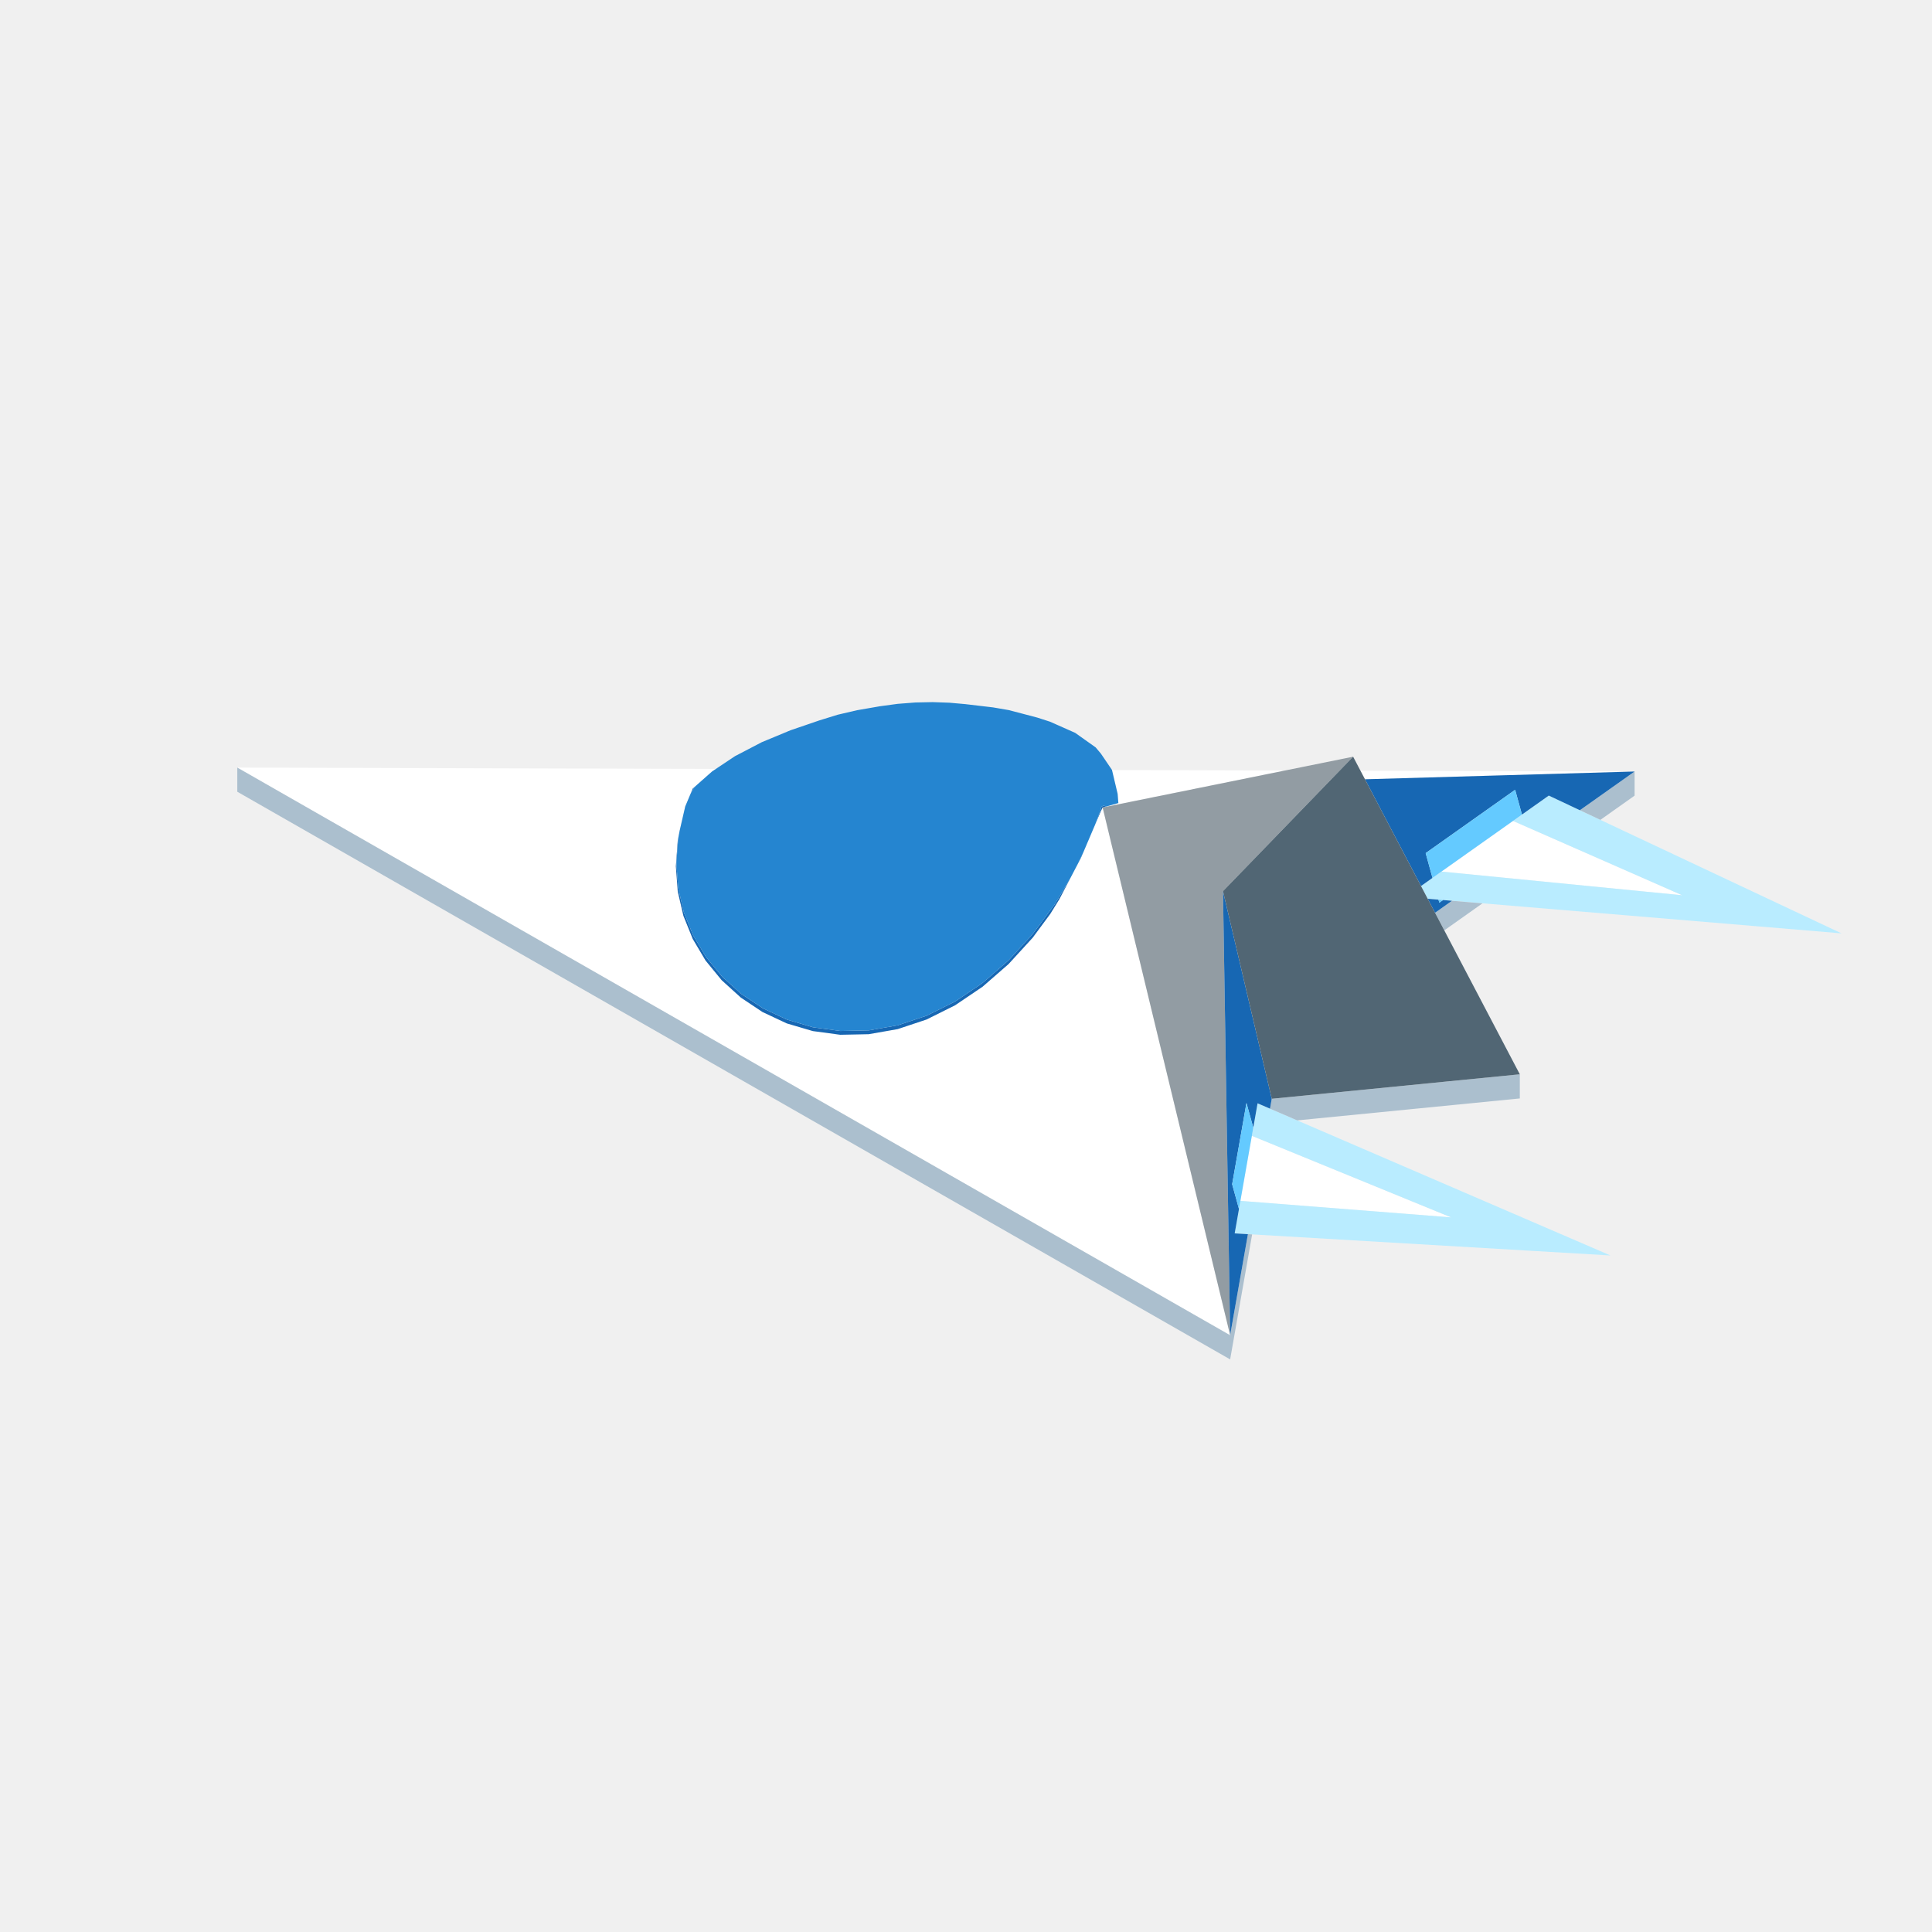
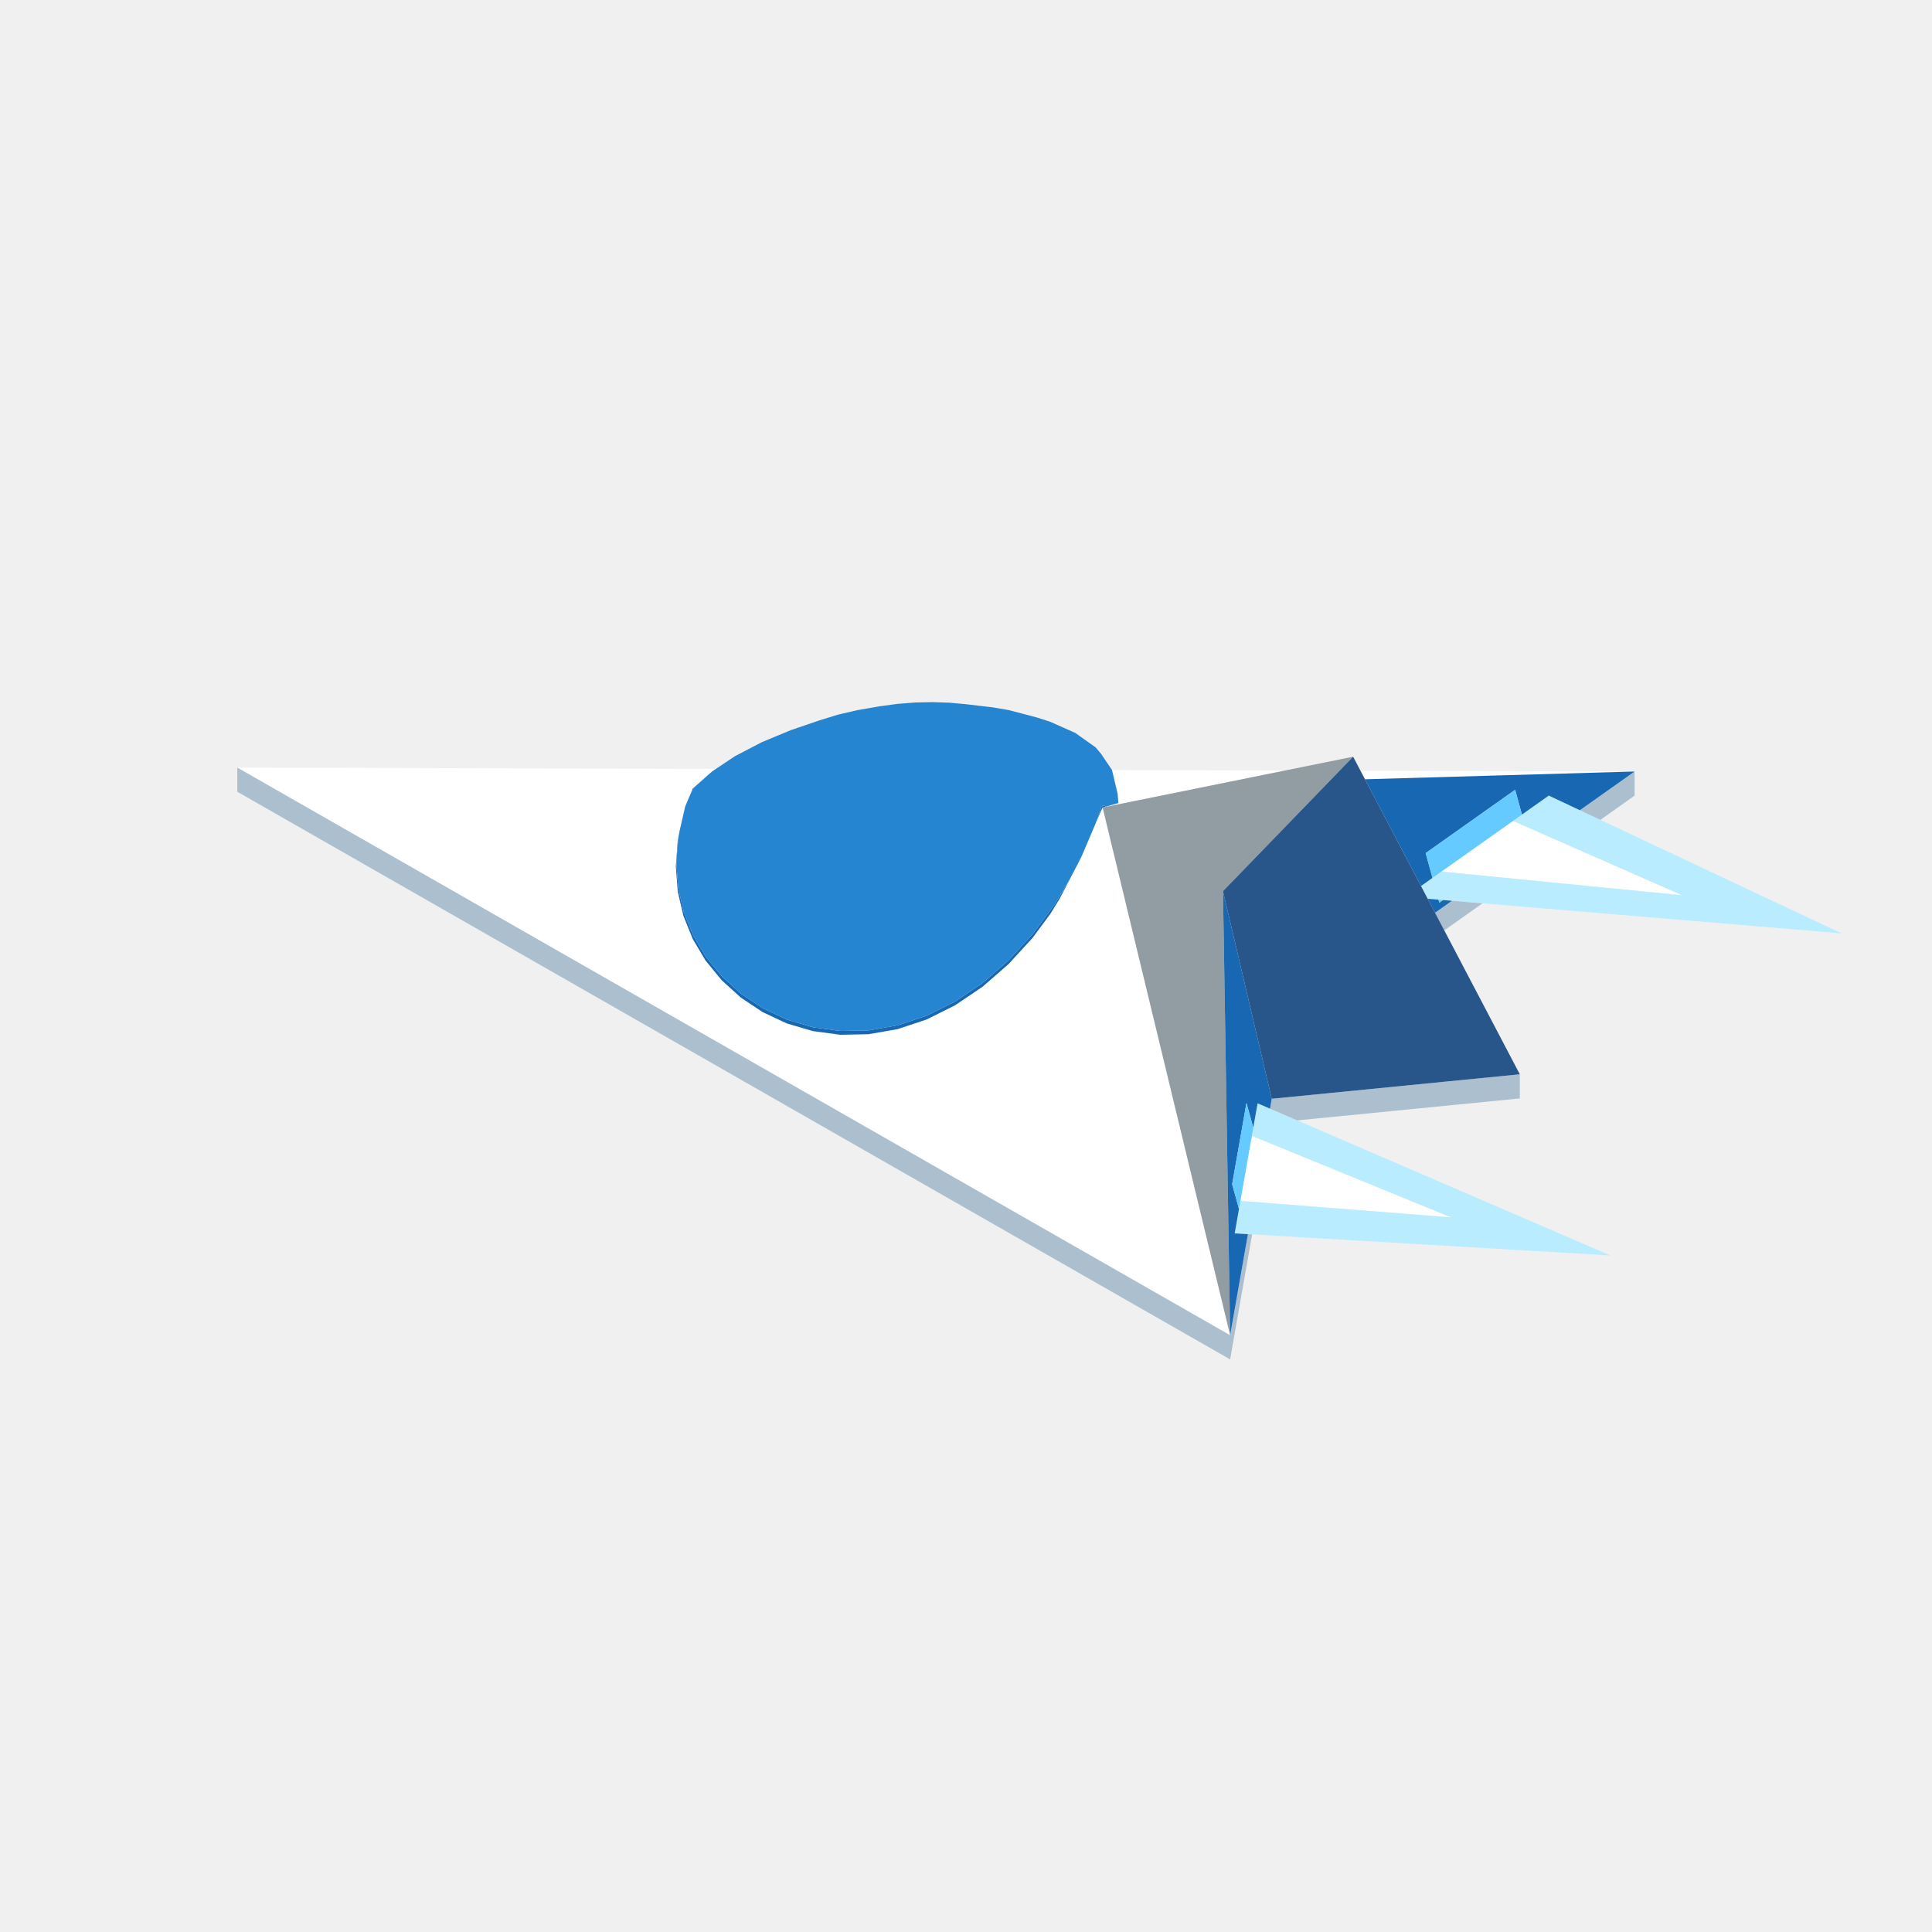
<svg xmlns="http://www.w3.org/2000/svg" width="96" height="96" viewBox="0 0 96 96">
  <path fill="#ffffff" d="M62.204,56.439L62.586,56.595L72.103,60.49L62.039,59.702L61.635,59.67ZM13.483,39.108L11.791,38.141L16.258,38.153L19.089,38.161L22.362,38.17L24.73,38.177L26.585,38.182L26.635,38.182L28.403,38.187L30.706,38.194L32.699,38.2L34.309,38.204L34.466,38.204L34.957,38.206L35.354,38.207L35.525,38.207L35.571,38.208L35.51,38.248L35.446,38.291L35.385,38.332L35.374,38.341L35.089,38.593L34.945,38.721L34.904,38.757L34.881,38.778L34.816,38.835L34.769,38.877L34.732,38.91L34.689,38.948L34.619,39.01L34.578,39.046L34.562,39.06L34.555,39.066L34.539,39.08L34.532,39.087L34.494,39.12L34.485,39.129L34.483,39.131L34.449,39.161L34.439,39.169L34.439,39.169L34.424,39.183L34.422,39.183L34.422,39.183L34.422,39.184L34.421,39.184L34.42,39.184L34.422,39.184L34.362,39.326L34.314,39.442L34.31,39.452L34.249,39.596L34.108,39.933L34.104,39.942L34.049,40.072L34.049,40.071L34.049,40.072L34.049,40.072L34.048,40.075L34.018,40.208L34.005,40.264L33.994,40.31L33.988,40.337L33.951,40.5L33.939,40.55L33.925,40.614L33.886,40.78L33.885,40.786L33.873,40.836L33.842,40.972L33.77,41.282L33.705,41.624L33.699,41.656L33.677,41.77L33.653,42.099L33.65,42.138L33.616,42.6L33.602,42.783L33.583,43.047L33.677,44.297L33.877,45.153L33.934,45.4L33.958,45.505L34.309,46.374L34.422,46.655L34.938,47.525L35.059,47.729L35.707,48.519L35.861,48.707L36.811,49.568L37.895,50.29L39.094,50.852L40.387,51.233L41.753,51.417L43.167,51.388L44.382,51.175L44.391,51.174L44.605,51.136L45.782,50.745L45.797,50.739L46.044,50.657L46.056,50.651L47.153,50.104L47.178,50.092L47.458,49.952L47.479,49.938L48.477,49.264L48.513,49.239L48.824,49.029L48.851,49.005L49.686,48.278L49.77,48.204L50.117,47.902L50.151,47.864L50.836,47.115L50.945,46.996L51.316,46.591L51.366,46.523L51.877,45.83L51.986,45.683L52.012,45.649L52.185,45.414L52.19,45.408L52.397,45.073L52.433,45.015L52.489,44.924L52.525,44.866L52.636,44.686L52.978,44.032L53.339,43.34L53.533,42.969L53.715,42.62L53.803,42.414L53.817,42.381L53.885,42.221L53.939,42.094L53.991,41.973L54.016,41.913L54.081,41.762L54.132,41.642L54.199,41.485L54.319,41.202L54.365,41.094L54.381,41.056L54.4,41.012L54.426,40.951L54.515,40.741L54.53,40.707L54.543,40.676L54.545,40.672L54.606,40.527L54.666,40.386L54.697,40.315L54.701,40.305L54.71,40.287L54.737,40.231L54.789,40.124L54.795,40.148L54.811,40.215L54.823,40.265L54.835,40.313L54.855,40.397L54.862,40.425L54.897,40.57L54.978,40.904L55.045,41.183L55.103,41.425L55.119,41.49L55.142,41.586L55.144,41.592L55.171,41.706L55.864,44.571L55.885,44.659L57.227,50.216L58.527,55.594L61.125,66.348L59.263,65.284L54.731,62.692L51.8,61.017L50.352,60.189L49.73,59.833L49.524,59.715L48.417,59.082L48.226,58.973L48.191,58.953L48.159,58.934L47.872,58.771L47.856,58.761L47.043,58.297L46.912,58.222L46.602,58.045L46.34,57.895L46.226,57.83L45.876,57.629L45.163,57.222L44.952,57.101L44.605,56.903L44.095,56.611L43.273,56.141L43.029,56.002L42.461,55.677L41.636,55.205L40.773,54.711L39.822,54.168L38.675,53.512L36.992,52.55L36.437,52.233L33.726,50.682L33.432,50.514L32.823,50.166L32.815,50.161L32.686,50.088L32.679,50.084L32.596,50.036L32.448,49.952L32.389,49.918L32.389,49.918L32.362,49.903L32.224,49.824L32.184,49.801L32.01,49.701L31.985,49.687L31.973,49.68L31.951,49.667L31.946,49.665L31.901,49.639L31.744,49.549L31.617,49.477L31.392,49.348L31.38,49.341L31.354,49.326L31.313,49.303L31.194,49.235L31.174,49.223L31.154,49.212L31.125,49.196L30.886,49.058L30.791,49.005L30.642,48.919L30.592,48.891L30.57,48.878L30.539,48.86L30.523,48.851L30.396,48.778L30.395,48.778L30.339,48.746L30.336,48.744L30.293,48.719L30.273,48.708L30.238,48.688L29.914,48.503L29.744,48.406L29.727,48.396L29.715,48.389L29.592,48.318L29.451,48.238L29.383,48.199L29.191,48.09L29.089,48.031L28.841,47.889L28.828,47.882L28.518,47.705L28.468,47.676L28.276,47.566L28.276,47.566L28.275,47.566L28.247,47.549L28.221,47.535L28.113,47.473L27.952,47.381L27.934,47.37L27.836,47.315L27.725,47.251L27.718,47.247L27.517,47.132L27.493,47.119L27.486,47.115L27.349,47.036L27.24,46.974L27.14,46.917L27.128,46.91L26.998,46.835L26.942,46.803L26.577,46.595L26.413,46.501L26.351,46.465L26.173,46.364L26.131,46.34L26.054,46.296L26.027,46.281L25.702,46.094L25.647,46.063L25.541,46.002L25.496,45.977L25.488,45.972L25.417,45.932L25.166,45.788L25.049,45.721L24.811,45.585L24.725,45.536L24.561,45.442L24.494,45.404L24.391,45.345L24.389,45.344L23.927,45.08L23.88,45.053L23.555,44.867L23.278,44.709L23.192,44.66L22.984,44.54L22.922,44.505L22.888,44.486L22.808,44.44L22.646,44.347L22.571,44.304L22.565,44.301L22.471,44.247L22.437,44.228L22.369,44.188L22.334,44.169L22.301,44.15L22.195,44.089L21.963,43.956L21.655,43.781L21.597,43.747L21.372,43.619L20.916,43.358L20.573,43.162L20.288,42.999L20.184,42.94L19.917,42.787L19.04,42.285L18.594,42.031L17.888,41.627L17.475,41.39L16.88,41.05L16.485,40.824L13.992,39.399L13.755,39.264ZM75.18,40.791L75.505,40.933L83.586,44.484L72.086,43.353L71.624,43.308ZM54.789,40.124L54.818,40.114L54.929,40.088L54.964,40.078L55.101,40.039L55.22,40.005L55.246,39.997L55.311,39.978L55.492,39.926L55.571,39.904L55.571,39.902L55.567,39.861L55.562,39.801L55.561,39.786L55.558,39.747L55.557,39.729L55.556,39.72L55.553,39.688L55.553,39.679L55.548,39.617L55.542,39.547L55.535,39.454L55.534,39.442L55.519,39.381L55.499,39.296L55.497,39.287L55.492,39.267L55.476,39.199L55.466,39.155L55.458,39.124L55.436,39.031L55.433,39.019L55.431,39.007L55.426,38.986L55.425,38.985L55.424,38.978L55.422,38.971L55.421,38.966L55.404,38.894L55.385,38.813L55.384,38.812L55.352,38.675L55.352,38.673L55.345,38.646L55.345,38.644L55.331,38.588L55.326,38.566L55.315,38.517L55.3,38.454L55.296,38.44L55.277,38.358L55.266,38.311L55.26,38.288L55.255,38.268L55.254,38.263L55.257,38.263L55.261,38.263L55.678,38.264L55.704,38.264L55.906,38.264L56.462,38.266L59.359,38.274L63.849,38.287L63.46,38.366L62.538,38.553L61.639,38.735L60.765,38.912L59.923,39.083L59.566,39.155L59.321,39.205L59.12,39.245L58.363,39.399L57.655,39.542L56.998,39.676L56.39,39.799L55.829,39.913L55.746,39.929L55.575,39.964L55.545,39.97L55.54,39.971L55.496,39.98L55.417,39.996L55.31,40.018L55.304,40.019L55.251,40.03L55.223,40.036L55.032,40.074L54.98,40.085L54.846,40.112ZM68.292,38.709L67.825,38.722L67.778,38.634L67.639,38.369L67.602,38.297L68.292,38.299L81.222,38.336L79.688,38.38L69.798,38.665Z" />
  <path fill="#b9ecff" d="M62.488,54.823L62.869,54.987L80.024,62.384L76.179,62.158L61.756,61.31L61.351,61.286L61.635,59.67L62.039,59.702L72.103,60.49L62.586,56.595L62.204,56.439ZM76.958,39.532L77.274,39.681L91.506,46.379L87.047,46.005L70.94,44.658L70.751,44.298L70.609,44.027L71.624,43.308L72.086,43.353L83.586,44.484L75.505,40.933L75.18,40.791Z" />
  <path fill="#abbfce" d="M63.113,55.093L63.106,55.089L63.193,54.597L75.519,53.381L75.519,54.581L64.457,55.672L64.261,55.587L63.193,55.127ZM62.218,61.337L61.125,67.548L50.352,61.389L11.791,39.341L11.791,38.141L50.352,60.189L61.125,66.348L62.009,61.325L62.117,61.331ZM81.222,38.336L81.222,39.535L79.522,40.739L78.703,40.353L78.504,40.26ZM73.664,44.886L71.765,46.23L71.646,46.003L71.306,45.355L72.148,44.759L73.101,44.839Z" />
  <path fill="#929ca3" d="M54.795,40.148L54.789,40.124L54.803,40.121L55.014,40.078L55.442,39.991L56.171,39.843L57.36,39.602L59.321,39.205L59.566,39.155L62.733,38.513L63.895,38.277L67.236,37.6L64.122,40.817L60.77,44.28L60.775,44.604L60.817,47.227L61.125,66.348L58.527,55.594L57.227,50.216L55.885,44.659L55.171,41.706L54.897,40.57Z" />
  <path fill="#1767b3" d="M60.817,47.227L60.77,44.28L61.099,45.682L63.193,54.597L63.106,55.089L62.488,54.823L62.275,56.035L61.936,54.804L61.686,56.227L61.225,58.843L61.449,59.656L61.564,60.074L61.351,61.286L61.756,61.31L61.9,61.318L61.906,61.319L62.009,61.325L61.969,61.548L61.125,66.348ZM54.748,40.069L54.749,40.069L54.77,40.065L54.775,40.063L54.797,40.054L54.842,40.028L54.946,40.071L54.964,40.078L54.929,40.088L54.818,40.114L54.789,40.124L54.697,40.315L54.57,40.612L54.543,40.676L54.515,40.741L54.426,40.951L54.544,40.63L54.686,40.245L54.711,40.175L54.713,40.144L54.708,40.126L54.715,40.116L54.73,40.097ZM36.051,48.682L36.593,49.173L36.824,49.382L37.02,49.512L37.906,50.102L38.118,50.202L39.102,50.663L39.328,50.73L40.394,51.045L40.63,51.077L41.757,51.228L42.924,51.204L43.169,51.199L44.355,50.992L44.605,50.949L45.789,50.554L46.042,50.471L47.203,49.892L47.454,49.768L47.691,49.61L48.817,48.848L49.032,48.664L50.109,47.725L50.292,47.529L51.307,46.419L51.454,46.226L52.391,44.958L52.506,44.773L52.768,44.336L52.918,44.084L53.178,43.648L53.016,43.959L52.941,44.103L52.665,44.631L52.636,44.686L52.629,44.697L52.433,45.015L52.397,45.073L52.19,45.408L52.185,45.414L51.316,46.591L50.151,47.864L50.117,47.902L48.824,49.029L47.458,49.952L46.044,50.657L44.605,51.136L43.167,51.388L41.753,51.417L40.387,51.233L39.094,50.852L37.895,50.29L36.811,49.568L35.861,48.707L35.707,48.519L35.059,47.729L34.422,46.655L33.958,45.505L33.677,44.297L33.583,43.047L33.677,41.77L33.705,41.624L33.677,41.968L33.609,42.886L33.63,43.194L33.701,44.126L33.763,44.399L33.979,45.329L34.076,45.57L34.44,46.475L34.566,46.689L35.076,47.547L35.229,47.733L35.875,48.522ZM34.314,39.442L34.422,39.184L34.42,39.184L34.421,39.184L34.422,39.184L34.422,39.183L34.422,39.183L34.424,39.183L34.449,39.161L34.494,39.12L34.555,39.066L34.543,39.092L34.5,39.129L34.489,39.138L34.45,39.172L34.453,39.218L34.408,39.272ZM67.825,38.722L68.292,38.709L74.809,38.521L81.222,38.336L78.504,40.26L76.958,39.532L75.625,40.476L75.286,39.245L73.898,40.227L70.841,42.391L71.078,43.254L71.18,43.622L70.609,44.027L70.156,43.163L68.321,39.668L68.292,39.612ZM71.172,45.099L70.94,44.658L71.477,44.703L71.519,44.853L71.704,44.722L72.148,44.759L71.6,45.148L71.306,45.355ZM53.831,42.349L53.715,42.62L53.685,42.678L53.651,42.744L53.556,42.925L53.629,42.773L53.635,42.761L53.676,42.674Z" />
  <path fill="#64caff" d="M61.936,54.804L62.275,56.035L62.204,56.439L61.919,58.054L61.635,59.67L61.564,60.074L61.449,59.656L61.225,58.843L61.686,56.227ZM71.078,43.254L70.841,42.391L73.898,40.227L75.286,39.245L75.625,40.476L75.18,40.791L73.402,42.049L71.624,43.308L71.18,43.622ZM71.519,44.853L71.477,44.703L71.612,44.714L71.704,44.722Z" />
-   <path fill="#516674" d="M67.236,37.6L75.519,53.381L71.908,53.737L63.193,54.597L61.099,45.682L60.77,44.28L61.097,43.942L63.193,41.777L64.122,40.817L65.949,38.929Z" />
+   <path fill="#28558a" d="M67.236,37.6L75.519,53.381L71.908,53.737L63.193,54.597L61.099,45.682L60.77,44.28L61.097,43.942L63.193,41.777L64.122,40.817L65.949,38.929Z" />
  <path fill="#2585d0" d="M54.749,40.069L54.748,40.069L54.73,40.097L54.715,40.116L54.708,40.126L54.713,40.144L54.711,40.175L54.686,40.245L54.544,40.63L54.426,40.951L54.379,41.062L54.365,41.094L54.319,41.202L54.306,41.232L54.175,41.541L54.132,41.642L54.081,41.762L54.016,41.913L53.963,42.038L53.949,42.072L53.831,42.349L53.676,42.674L53.635,42.761L53.629,42.773L53.556,42.925L53.339,43.34L53.178,43.648L52.918,44.084L52.768,44.336L52.506,44.773L52.391,44.958L51.454,46.226L51.307,46.419L50.292,47.529L50.109,47.725L49.032,48.664L48.817,48.848L47.691,49.61L47.454,49.768L47.203,49.892L46.042,50.471L45.789,50.554L44.605,50.949L44.355,50.992L43.169,51.199L42.924,51.204L41.757,51.228L40.63,51.077L40.394,51.045L39.328,50.73L39.102,50.663L38.118,50.202L37.906,50.102L37.02,49.512L36.824,49.382L36.593,49.173L36.051,48.682L35.875,48.522L35.229,47.733L35.076,47.547L34.566,46.689L34.44,46.475L34.076,45.57L33.979,45.329L33.763,44.399L33.701,44.126L33.63,43.194L33.609,42.886L33.677,41.968L33.705,41.624L33.77,41.282L34.049,40.072L34.314,39.442L34.408,39.272L34.453,39.218L34.45,39.172L34.489,39.138L34.5,39.129L34.514,39.117L34.543,39.092L34.555,39.066L34.769,38.877L35.089,38.593L35.385,38.332L35.51,38.248L35.636,38.164L35.64,38.161L35.948,37.956L36.206,37.784L36.516,37.577L36.526,37.57L36.729,37.465L37.038,37.304L37.174,37.233L37.437,37.096L37.855,36.878L38.509,36.607L38.594,36.572L38.993,36.406L39.158,36.337L39.282,36.286L39.655,36.158L39.965,36.053L40.148,35.99L40.708,35.798L40.964,35.719L41.623,35.515L41.9,35.45L42.588,35.29L43.086,35.204L43.546,35.124L43.73,35.092L44.605,34.974L45.481,34.906L46.342,34.888L47.173,34.917L47.961,34.987L49.35,35.151L50.117,35.283L50.789,35.458L51.543,35.657L52.179,35.862L53.425,36.415L54.442,37.137L54.702,37.446L55.253,38.256L55.384,38.812L55.421,38.966L55.458,39.124L55.534,39.442L55.553,39.679L55.553,39.688L55.561,39.786L55.571,39.904L55.537,39.913L55.533,39.915L55.492,39.926L55.311,39.978L55.246,39.997L55.22,40.005L54.964,40.078L54.946,40.071L54.842,40.028L54.797,40.054L54.77,40.065Z" />
</svg>
